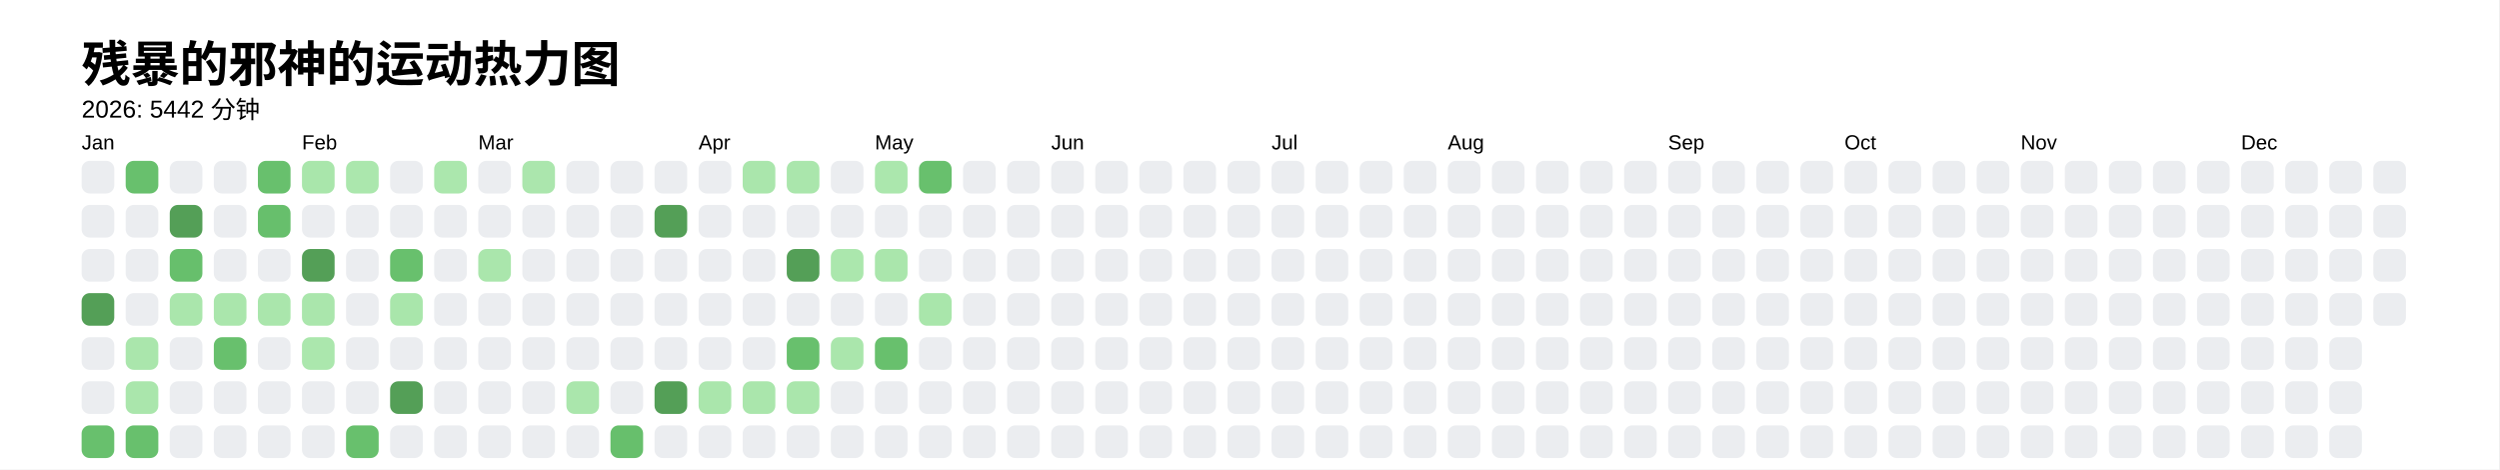
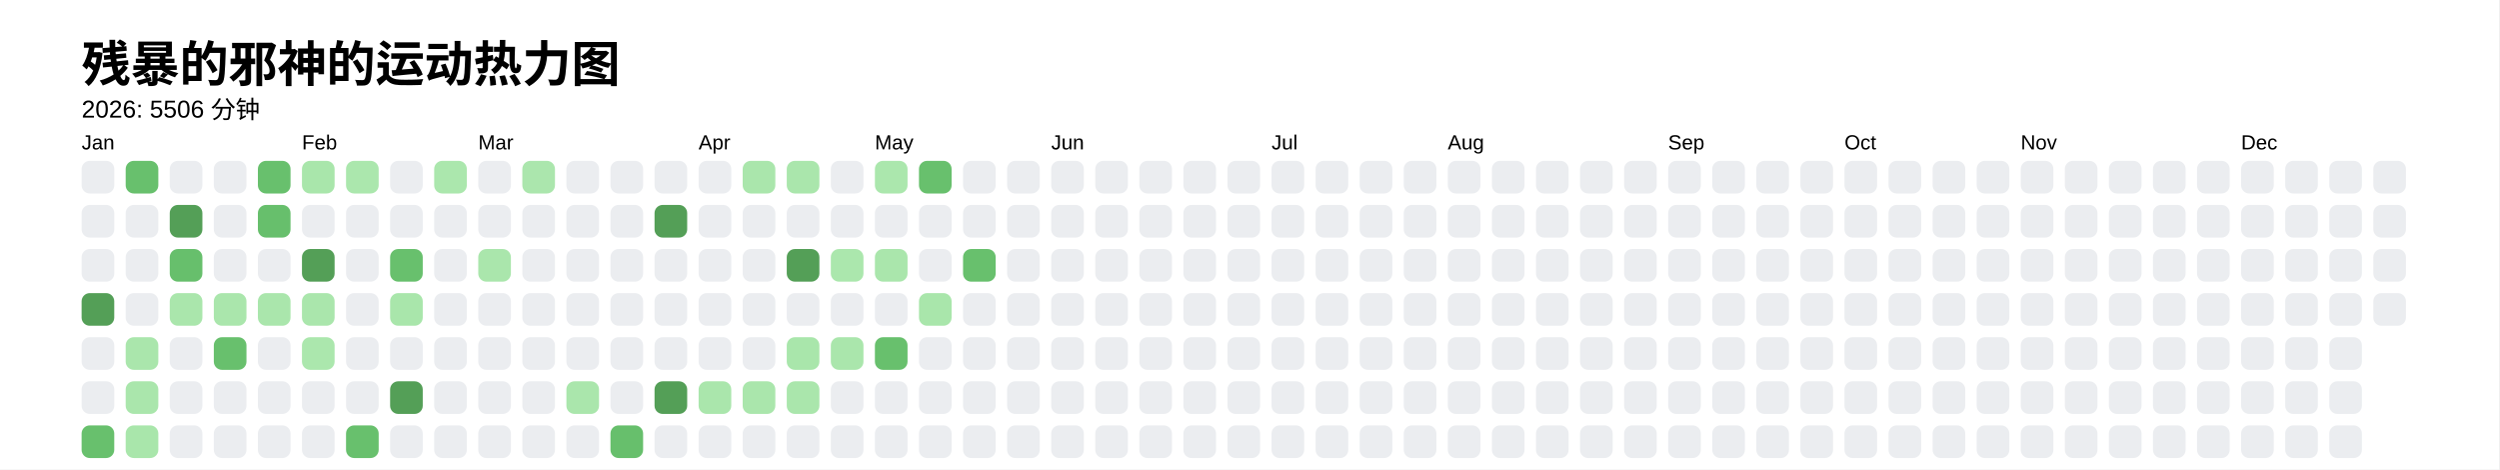
<svg xmlns="http://www.w3.org/2000/svg" baseProfile="full" height="57.5mm" version="1.1" viewBox="0,0,306.2,57.5" width="306.2mm">
  <defs />
  <rect fill="#FFFFFF" height="57.5" width="306.2" x="0" y="0" />
  <text fill="#000000" style="font-size:6px; font-family:Arial; font-weight:bold;" x="10" y="10">残暴的邪神的运动热力图</text>
-   <text fill="#000000" style="font-size:3px; font-family:Arial;" x="10" y="14.4">2026: 5442 分钟</text>
+   <text fill="#000000" style="font-size:3px; font-family:Arial;" x="10" y="14.4">2026: 5506 分钟</text>
  <text fill="#000000" style="font-size:2.5px; font-family:Arial" x="10" y="18.3">Jan</text>
  <rect fill="#EBEDF0" height="4" rx="1" ry="1" width="4" x="10" y="19.7" />
  <rect fill="#EBEDF0" height="4" rx="1" ry="1" width="4" x="10" y="25.1" />
  <rect fill="#EBEDF0" height="4" rx="1" ry="1" width="4" x="10" y="30.5" />
  <rect fill="#549F57" height="4" rx="1" ry="1" width="4" x="10" y="35.9" />
  <rect fill="#EBEDF0" height="4" rx="1" ry="1" width="4" x="10" y="41.3" />
  <rect fill="#EBEDF0" height="4" rx="1" ry="1" width="4" x="10" y="46.7" />
  <rect fill="#68c06d" height="4" rx="1" ry="1" width="4" x="10" y="52.1" />
  <rect fill="#68c06d" height="4" rx="1" ry="1" width="4" x="15.4" y="19.7" />
  <rect fill="#EBEDF0" height="4" rx="1" ry="1" width="4" x="15.4" y="25.1" />
  <rect fill="#EBEDF0" height="4" rx="1" ry="1" width="4" x="15.4" y="30.5" />
  <rect fill="#EBEDF0" height="4" rx="1" ry="1" width="4" x="15.4" y="35.9" />
  <rect fill="#aae6ac" height="4" rx="1" ry="1" width="4" x="15.4" y="41.3" />
  <rect fill="#aae6ac" height="4" rx="1" ry="1" width="4" x="15.4" y="46.7" />
-   <rect fill="#68c06d" height="4" rx="1" ry="1" width="4" x="15.4" y="52.1" />
+   <rect fill="#a9e6ab" height="4" rx="1" ry="1" width="4" x="15.4" y="52.1" />
  <rect fill="#EBEDF0" height="4" rx="1" ry="1" width="4" x="20.8" y="19.7" />
  <rect fill="#549F57" height="4" rx="1" ry="1" width="4" x="20.8" y="25.1" />
  <rect fill="#67bf6c" height="4" rx="1" ry="1" width="4" x="20.8" y="30.5" />
  <rect fill="#aae6ac" height="4" rx="1" ry="1" width="4" x="20.8" y="35.9" />
  <rect fill="#EBEDF0" height="4" rx="1" ry="1" width="4" x="20.8" y="41.3" />
  <rect fill="#EBEDF0" height="4" rx="1" ry="1" width="4" x="20.8" y="46.7" />
  <rect fill="#EBEDF0" height="4" rx="1" ry="1" width="4" x="20.8" y="52.1" />
  <rect fill="#EBEDF0" height="4" rx="1" ry="1" width="4" x="26.2" y="19.7" />
  <rect fill="#EBEDF0" height="4" rx="1" ry="1" width="4" x="26.2" y="25.1" />
  <rect fill="#EBEDF0" height="4" rx="1" ry="1" width="4" x="26.2" y="30.5" />
  <rect fill="#aae6ac" height="4" rx="1" ry="1" width="4" x="26.2" y="35.9" />
  <rect fill="#68c06d" height="4" rx="1" ry="1" width="4" x="26.2" y="41.3" />
  <rect fill="#EBEDF0" height="4" rx="1" ry="1" width="4" x="26.2" y="46.7" />
  <rect fill="#EBEDF0" height="4" rx="1" ry="1" width="4" x="26.2" y="52.1" />
  <rect fill="#68c06d" height="4" rx="1" ry="1" width="4" x="31.6" y="19.7" />
  <rect fill="#67bf6c" height="4" rx="1" ry="1" width="4" x="31.6" y="25.1" />
  <rect fill="#EBEDF0" height="4" rx="1" ry="1" width="4" x="31.6" y="30.5" />
  <rect fill="#aae6ac" height="4" rx="1" ry="1" width="4" x="31.6" y="35.9" />
  <rect fill="#EBEDF0" height="4" rx="1" ry="1" width="4" x="31.6" y="41.3" />
  <rect fill="#EBEDF0" height="4" rx="1" ry="1" width="4" x="31.6" y="46.7" />
  <rect fill="#EBEDF0" height="4" rx="1" ry="1" width="4" x="31.6" y="52.1" />
  <text fill="#000000" style="font-size:2.5px; font-family:Arial" x="37.0" y="18.3">Feb</text>
  <rect fill="#a9e6ab" height="4" rx="1" ry="1" width="4" x="37.0" y="19.7" />
  <rect fill="#EBEDF0" height="4" rx="1" ry="1" width="4" x="37.0" y="25.1" />
  <rect fill="#549F57" height="4" rx="1" ry="1" width="4" x="37.0" y="30.5" />
  <rect fill="#aae6ac" height="4" rx="1" ry="1" width="4" x="37.0" y="35.9" />
  <rect fill="#abe7ad" height="4" rx="1" ry="1" width="4" x="37.0" y="41.3" />
  <rect fill="#EBEDF0" height="4" rx="1" ry="1" width="4" x="37.0" y="46.7" />
  <rect fill="#EBEDF0" height="4" rx="1" ry="1" width="4" x="37.0" y="52.1" />
  <rect fill="#abe7ad" height="4" rx="1" ry="1" width="4" x="42.4" y="19.7" />
  <rect fill="#EBEDF0" height="4" rx="1" ry="1" width="4" x="42.4" y="25.1" />
  <rect fill="#EBEDF0" height="4" rx="1" ry="1" width="4" x="42.4" y="30.5" />
  <rect fill="#EBEDF0" height="4" rx="1" ry="1" width="4" x="42.4" y="35.9" />
  <rect fill="#EBEDF0" height="4" rx="1" ry="1" width="4" x="42.4" y="41.3" />
  <rect fill="#EBEDF0" height="4" rx="1" ry="1" width="4" x="42.4" y="46.7" />
  <rect fill="#68c06d" height="4" rx="1" ry="1" width="4" x="42.4" y="52.1" />
  <rect fill="#EBEDF0" height="4" rx="1" ry="1" width="4" x="47.8" y="19.7" />
  <rect fill="#EBEDF0" height="4" rx="1" ry="1" width="4" x="47.8" y="25.1" />
  <rect fill="#68c06d" height="4" rx="1" ry="1" width="4" x="47.8" y="30.5" />
  <rect fill="#a9e6ab" height="4" rx="1" ry="1" width="4" x="47.8" y="35.9" />
  <rect fill="#EBEDF0" height="4" rx="1" ry="1" width="4" x="47.8" y="41.3" />
  <rect fill="#549F57" height="4" rx="1" ry="1" width="4" x="47.8" y="46.7" />
  <rect fill="#EBEDF0" height="4" rx="1" ry="1" width="4" x="47.8" y="52.1" />
  <rect fill="#abe7ad" height="4" rx="1" ry="1" width="4" x="53.2" y="19.7" />
  <rect fill="#EBEDF0" height="4" rx="1" ry="1" width="4" x="53.2" y="25.1" />
  <rect fill="#EBEDF0" height="4" rx="1" ry="1" width="4" x="53.2" y="30.5" />
  <rect fill="#EBEDF0" height="4" rx="1" ry="1" width="4" x="53.2" y="35.9" />
  <rect fill="#EBEDF0" height="4" rx="1" ry="1" width="4" x="53.2" y="41.3" />
  <rect fill="#EBEDF0" height="4" rx="1" ry="1" width="4" x="53.2" y="46.7" />
  <rect fill="#EBEDF0" height="4" rx="1" ry="1" width="4" x="53.2" y="52.1" />
  <text fill="#000000" style="font-size:2.5px; font-family:Arial" x="58.6" y="18.3">Mar</text>
  <rect fill="#EBEDF0" height="4" rx="1" ry="1" width="4" x="58.6" y="19.7" />
  <rect fill="#EBEDF0" height="4" rx="1" ry="1" width="4" x="58.6" y="25.1" />
  <rect fill="#aae6ac" height="4" rx="1" ry="1" width="4" x="58.6" y="30.5" />
  <rect fill="#EBEDF0" height="4" rx="1" ry="1" width="4" x="58.6" y="35.9" />
  <rect fill="#EBEDF0" height="4" rx="1" ry="1" width="4" x="58.6" y="41.3" />
  <rect fill="#EBEDF0" height="4" rx="1" ry="1" width="4" x="58.6" y="46.7" />
  <rect fill="#EBEDF0" height="4" rx="1" ry="1" width="4" x="58.6" y="52.1" />
  <rect fill="#abe6ad" height="4" rx="1" ry="1" width="4" x="64" y="19.7" />
  <rect fill="#EBEDF0" height="4" rx="1" ry="1" width="4" x="64" y="25.1" />
  <rect fill="#EBEDF0" height="4" rx="1" ry="1" width="4" x="64" y="30.5" />
  <rect fill="#EBEDF0" height="4" rx="1" ry="1" width="4" x="64" y="35.9" />
  <rect fill="#EBEDF0" height="4" rx="1" ry="1" width="4" x="64" y="41.3" />
  <rect fill="#EBEDF0" height="4" rx="1" ry="1" width="4" x="64" y="46.7" />
  <rect fill="#EBEDF0" height="4" rx="1" ry="1" width="4" x="64" y="52.1" />
  <rect fill="#EBEDF0" height="4" rx="1" ry="1" width="4" x="69.4" y="19.7" />
  <rect fill="#EBEDF0" height="4" rx="1" ry="1" width="4" x="69.4" y="25.1" />
  <rect fill="#EBEDF0" height="4" rx="1" ry="1" width="4" x="69.4" y="30.5" />
  <rect fill="#EBEDF0" height="4" rx="1" ry="1" width="4" x="69.4" y="35.9" />
  <rect fill="#EBEDF0" height="4" rx="1" ry="1" width="4" x="69.4" y="41.3" />
  <rect fill="#aae6ac" height="4" rx="1" ry="1" width="4" x="69.4" y="46.7" />
  <rect fill="#EBEDF0" height="4" rx="1" ry="1" width="4" x="69.4" y="52.1" />
  <rect fill="#EBEDF0" height="4" rx="1" ry="1" width="4" x="74.8" y="19.7" />
  <rect fill="#EBEDF0" height="4" rx="1" ry="1" width="4" x="74.8" y="25.1" />
  <rect fill="#EBEDF0" height="4" rx="1" ry="1" width="4" x="74.8" y="30.5" />
  <rect fill="#EBEDF0" height="4" rx="1" ry="1" width="4" x="74.8" y="35.9" />
  <rect fill="#EBEDF0" height="4" rx="1" ry="1" width="4" x="74.8" y="41.3" />
  <rect fill="#EBEDF0" height="4" rx="1" ry="1" width="4" x="74.8" y="46.7" />
  <rect fill="#67bf6c" height="4" rx="1" ry="1" width="4" x="74.8" y="52.1" />
  <rect fill="#EBEDF0" height="4" rx="1" ry="1" width="4" x="80.2" y="19.7" />
  <rect fill="#549F57" height="4" rx="1" ry="1" width="4" x="80.2" y="25.1" />
  <rect fill="#EBEDF0" height="4" rx="1" ry="1" width="4" x="80.2" y="30.5" />
  <rect fill="#EBEDF0" height="4" rx="1" ry="1" width="4" x="80.2" y="35.9" />
  <rect fill="#EBEDF0" height="4" rx="1" ry="1" width="4" x="80.2" y="41.3" />
  <rect fill="#549F57" height="4" rx="1" ry="1" width="4" x="80.2" y="46.7" />
  <rect fill="#EBEDF0" height="4" rx="1" ry="1" width="4" x="80.2" y="52.1" />
  <text fill="#000000" style="font-size:2.5px; font-family:Arial" x="85.6" y="18.3">Apr</text>
  <rect fill="#EBEDF0" height="4" rx="1" ry="1" width="4" x="85.6" y="19.7" />
  <rect fill="#EBEDF0" height="4" rx="1" ry="1" width="4" x="85.6" y="25.1" />
  <rect fill="#EBEDF0" height="4" rx="1" ry="1" width="4" x="85.6" y="30.5" />
  <rect fill="#EBEDF0" height="4" rx="1" ry="1" width="4" x="85.6" y="35.9" />
  <rect fill="#EBEDF0" height="4" rx="1" ry="1" width="4" x="85.6" y="41.3" />
  <rect fill="#aae6ac" height="4" rx="1" ry="1" width="4" x="85.6" y="46.7" />
  <rect fill="#EBEDF0" height="4" rx="1" ry="1" width="4" x="85.6" y="52.1" />
  <rect fill="#aae6ac" height="4" rx="1" ry="1" width="4" x="91" y="19.7" />
  <rect fill="#EBEDF0" height="4" rx="1" ry="1" width="4" x="91" y="25.1" />
  <rect fill="#EBEDF0" height="4" rx="1" ry="1" width="4" x="91" y="30.5" />
  <rect fill="#EBEDF0" height="4" rx="1" ry="1" width="4" x="91" y="35.9" />
  <rect fill="#EBEDF0" height="4" rx="1" ry="1" width="4" x="91" y="41.3" />
  <rect fill="#aae6ac" height="4" rx="1" ry="1" width="4" x="91" y="46.7" />
  <rect fill="#EBEDF0" height="4" rx="1" ry="1" width="4" x="91" y="52.1" />
  <rect fill="#aae6ac" height="4" rx="1" ry="1" width="4" x="96.4" y="19.7" />
  <rect fill="#EBEDF0" height="4" rx="1" ry="1" width="4" x="96.4" y="25.1" />
  <rect fill="#549F57" height="4" rx="1" ry="1" width="4" x="96.4" y="30.5" />
  <rect fill="#EBEDF0" height="4" rx="1" ry="1" width="4" x="96.4" y="35.9" />
-   <rect fill="#68c06d" height="4" rx="1" ry="1" width="4" x="96.4" y="41.3" />
+   <rect fill="#a9e6ab" height="4" rx="1" ry="1" width="4" x="96.4" y="41.3" />
  <rect fill="#aae6ac" height="4" rx="1" ry="1" width="4" x="96.4" y="46.7" />
  <rect fill="#EBEDF0" height="4" rx="1" ry="1" width="4" x="96.4" y="52.1" />
  <rect fill="#EBEDF0" height="4" rx="1" ry="1" width="4" x="101.8" y="19.7" />
  <rect fill="#EBEDF0" height="4" rx="1" ry="1" width="4" x="101.8" y="25.1" />
  <rect fill="#abe7ad" height="4" rx="1" ry="1" width="4" x="101.8" y="30.5" />
  <rect fill="#EBEDF0" height="4" rx="1" ry="1" width="4" x="101.8" y="35.9" />
  <rect fill="#aae6ac" height="4" rx="1" ry="1" width="4" x="101.8" y="41.3" />
  <rect fill="#EBEDF0" height="4" rx="1" ry="1" width="4" x="101.8" y="46.7" />
  <rect fill="#EBEDF0" height="4" rx="1" ry="1" width="4" x="101.8" y="52.1" />
  <text fill="#000000" style="font-size:2.5px; font-family:Arial" x="107.2" y="18.3">May</text>
  <rect fill="#abe7ad" height="4" rx="1" ry="1" width="4" x="107.2" y="19.7" />
  <rect fill="#EBEDF0" height="4" rx="1" ry="1" width="4" x="107.2" y="25.1" />
  <rect fill="#aae6ac" height="4" rx="1" ry="1" width="4" x="107.2" y="30.5" />
  <rect fill="#EBEDF0" height="4" rx="1" ry="1" width="4" x="107.2" y="35.9" />
  <rect fill="#68c06d" height="4" rx="1" ry="1" width="4" x="107.2" y="41.3" />
  <rect fill="#EBEDF0" height="4" rx="1" ry="1" width="4" x="107.2" y="46.7" />
  <rect fill="#EBEDF0" height="4" rx="1" ry="1" width="4" x="107.2" y="52.1" />
  <rect fill="#68c06d" height="4" rx="1" ry="1" width="4" x="112.6" y="19.7" />
  <rect fill="#EBEDF0" height="4" rx="1" ry="1" width="4" x="112.6" y="25.1" />
  <rect fill="#EBEDF0" height="4" rx="1" ry="1" width="4" x="112.6" y="30.5" />
  <rect fill="#a9e6ab" height="4" rx="1" ry="1" width="4" x="112.6" y="35.9" />
  <rect fill="#EBEDF0" height="4" rx="1" ry="1" width="4" x="112.6" y="41.3" />
  <rect fill="#EBEDF0" height="4" rx="1" ry="1" width="4" x="112.6" y="46.7" />
  <rect fill="#EBEDF0" height="4" rx="1" ry="1" width="4" x="112.6" y="52.1" />
  <rect fill="#EBEDF0" height="4" rx="1" ry="1" width="4" x="118" y="19.7" />
  <rect fill="#EBEDF0" height="4" rx="1" ry="1" width="4" x="118" y="25.1" />
-   <rect fill="#EBEDF0" height="4" rx="1" ry="1" width="4" x="118" y="30.5" />
+   <rect fill="#68c06d" height="4" rx="1" ry="1" width="4" x="118" y="30.5" />
  <rect fill="#EBEDF0" height="4" rx="1" ry="1" width="4" x="118" y="35.9" />
  <rect fill="#EBEDF0" height="4" rx="1" ry="1" width="4" x="118" y="41.3" />
  <rect fill="#EBEDF0" height="4" rx="1" ry="1" width="4" x="118" y="46.7" />
  <rect fill="#EBEDF0" height="4" rx="1" ry="1" width="4" x="118" y="52.1" />
  <rect fill="#EBEDF0" height="4" rx="1" ry="1" width="4" x="123.4" y="19.7" />
  <rect fill="#EBEDF0" height="4" rx="1" ry="1" width="4" x="123.4" y="25.1" />
  <rect fill="#EBEDF0" height="4" rx="1" ry="1" width="4" x="123.4" y="30.5" />
  <rect fill="#EBEDF0" height="4" rx="1" ry="1" width="4" x="123.4" y="35.9" />
  <rect fill="#EBEDF0" height="4" rx="1" ry="1" width="4" x="123.4" y="41.3" />
  <rect fill="#EBEDF0" height="4" rx="1" ry="1" width="4" x="123.4" y="46.7" />
  <rect fill="#EBEDF0" height="4" rx="1" ry="1" width="4" x="123.4" y="52.1" />
  <text fill="#000000" style="font-size:2.5px; font-family:Arial" x="128.8" y="18.3">Jun</text>
  <rect fill="#EBEDF0" height="4" rx="1" ry="1" width="4" x="128.8" y="19.7" />
  <rect fill="#EBEDF0" height="4" rx="1" ry="1" width="4" x="128.8" y="25.1" />
  <rect fill="#EBEDF0" height="4" rx="1" ry="1" width="4" x="128.8" y="30.5" />
  <rect fill="#EBEDF0" height="4" rx="1" ry="1" width="4" x="128.8" y="35.9" />
  <rect fill="#EBEDF0" height="4" rx="1" ry="1" width="4" x="128.8" y="41.3" />
  <rect fill="#EBEDF0" height="4" rx="1" ry="1" width="4" x="128.8" y="46.7" />
  <rect fill="#EBEDF0" height="4" rx="1" ry="1" width="4" x="128.8" y="52.1" />
  <rect fill="#EBEDF0" height="4" rx="1" ry="1" width="4" x="134.2" y="19.7" />
  <rect fill="#EBEDF0" height="4" rx="1" ry="1" width="4" x="134.2" y="25.1" />
  <rect fill="#EBEDF0" height="4" rx="1" ry="1" width="4" x="134.2" y="30.5" />
  <rect fill="#EBEDF0" height="4" rx="1" ry="1" width="4" x="134.2" y="35.9" />
  <rect fill="#EBEDF0" height="4" rx="1" ry="1" width="4" x="134.2" y="41.3" />
  <rect fill="#EBEDF0" height="4" rx="1" ry="1" width="4" x="134.2" y="46.7" />
  <rect fill="#EBEDF0" height="4" rx="1" ry="1" width="4" x="134.2" y="52.1" />
  <rect fill="#EBEDF0" height="4" rx="1" ry="1" width="4" x="139.6" y="19.7" />
  <rect fill="#EBEDF0" height="4" rx="1" ry="1" width="4" x="139.6" y="25.1" />
  <rect fill="#EBEDF0" height="4" rx="1" ry="1" width="4" x="139.6" y="30.5" />
  <rect fill="#EBEDF0" height="4" rx="1" ry="1" width="4" x="139.6" y="35.9" />
  <rect fill="#EBEDF0" height="4" rx="1" ry="1" width="4" x="139.6" y="41.3" />
  <rect fill="#EBEDF0" height="4" rx="1" ry="1" width="4" x="139.6" y="46.7" />
  <rect fill="#EBEDF0" height="4" rx="1" ry="1" width="4" x="139.6" y="52.1" />
  <rect fill="#EBEDF0" height="4" rx="1" ry="1" width="4" x="145" y="19.7" />
  <rect fill="#EBEDF0" height="4" rx="1" ry="1" width="4" x="145" y="25.1" />
  <rect fill="#EBEDF0" height="4" rx="1" ry="1" width="4" x="145" y="30.5" />
  <rect fill="#EBEDF0" height="4" rx="1" ry="1" width="4" x="145" y="35.9" />
  <rect fill="#EBEDF0" height="4" rx="1" ry="1" width="4" x="145" y="41.3" />
  <rect fill="#EBEDF0" height="4" rx="1" ry="1" width="4" x="145" y="46.7" />
  <rect fill="#EBEDF0" height="4" rx="1" ry="1" width="4" x="145" y="52.1" />
  <rect fill="#EBEDF0" height="4" rx="1" ry="1" width="4" x="150.4" y="19.7" />
  <rect fill="#EBEDF0" height="4" rx="1" ry="1" width="4" x="150.4" y="25.1" />
  <rect fill="#EBEDF0" height="4" rx="1" ry="1" width="4" x="150.4" y="30.5" />
  <rect fill="#EBEDF0" height="4" rx="1" ry="1" width="4" x="150.4" y="35.9" />
  <rect fill="#EBEDF0" height="4" rx="1" ry="1" width="4" x="150.4" y="41.3" />
  <rect fill="#EBEDF0" height="4" rx="1" ry="1" width="4" x="150.4" y="46.7" />
  <rect fill="#EBEDF0" height="4" rx="1" ry="1" width="4" x="150.4" y="52.1" />
  <text fill="#000000" style="font-size:2.5px; font-family:Arial" x="155.8" y="18.3">Jul</text>
  <rect fill="#EBEDF0" height="4" rx="1" ry="1" width="4" x="155.8" y="19.7" />
  <rect fill="#EBEDF0" height="4" rx="1" ry="1" width="4" x="155.8" y="25.1" />
  <rect fill="#EBEDF0" height="4" rx="1" ry="1" width="4" x="155.8" y="30.5" />
  <rect fill="#EBEDF0" height="4" rx="1" ry="1" width="4" x="155.8" y="35.9" />
  <rect fill="#EBEDF0" height="4" rx="1" ry="1" width="4" x="155.8" y="41.3" />
  <rect fill="#EBEDF0" height="4" rx="1" ry="1" width="4" x="155.8" y="46.7" />
  <rect fill="#EBEDF0" height="4" rx="1" ry="1" width="4" x="155.8" y="52.1" />
  <rect fill="#EBEDF0" height="4" rx="1" ry="1" width="4" x="161.2" y="19.7" />
  <rect fill="#EBEDF0" height="4" rx="1" ry="1" width="4" x="161.2" y="25.1" />
  <rect fill="#EBEDF0" height="4" rx="1" ry="1" width="4" x="161.2" y="30.5" />
  <rect fill="#EBEDF0" height="4" rx="1" ry="1" width="4" x="161.2" y="35.9" />
  <rect fill="#EBEDF0" height="4" rx="1" ry="1" width="4" x="161.2" y="41.3" />
  <rect fill="#EBEDF0" height="4" rx="1" ry="1" width="4" x="161.2" y="46.7" />
  <rect fill="#EBEDF0" height="4" rx="1" ry="1" width="4" x="161.2" y="52.1" />
  <rect fill="#EBEDF0" height="4" rx="1" ry="1" width="4" x="166.6" y="19.7" />
  <rect fill="#EBEDF0" height="4" rx="1" ry="1" width="4" x="166.6" y="25.1" />
  <rect fill="#EBEDF0" height="4" rx="1" ry="1" width="4" x="166.6" y="30.5" />
  <rect fill="#EBEDF0" height="4" rx="1" ry="1" width="4" x="166.6" y="35.9" />
  <rect fill="#EBEDF0" height="4" rx="1" ry="1" width="4" x="166.6" y="41.3" />
  <rect fill="#EBEDF0" height="4" rx="1" ry="1" width="4" x="166.6" y="46.7" />
  <rect fill="#EBEDF0" height="4" rx="1" ry="1" width="4" x="166.6" y="52.1" />
  <rect fill="#EBEDF0" height="4" rx="1" ry="1" width="4" x="172" y="19.7" />
  <rect fill="#EBEDF0" height="4" rx="1" ry="1" width="4" x="172" y="25.1" />
  <rect fill="#EBEDF0" height="4" rx="1" ry="1" width="4" x="172" y="30.5" />
  <rect fill="#EBEDF0" height="4" rx="1" ry="1" width="4" x="172" y="35.9" />
  <rect fill="#EBEDF0" height="4" rx="1" ry="1" width="4" x="172" y="41.3" />
  <rect fill="#EBEDF0" height="4" rx="1" ry="1" width="4" x="172" y="46.7" />
  <rect fill="#EBEDF0" height="4" rx="1" ry="1" width="4" x="172" y="52.1" />
  <text fill="#000000" style="font-size:2.5px; font-family:Arial" x="177.4" y="18.3">Aug</text>
  <rect fill="#EBEDF0" height="4" rx="1" ry="1" width="4" x="177.4" y="19.7" />
  <rect fill="#EBEDF0" height="4" rx="1" ry="1" width="4" x="177.4" y="25.1" />
  <rect fill="#EBEDF0" height="4" rx="1" ry="1" width="4" x="177.4" y="30.5" />
  <rect fill="#EBEDF0" height="4" rx="1" ry="1" width="4" x="177.4" y="35.9" />
  <rect fill="#EBEDF0" height="4" rx="1" ry="1" width="4" x="177.4" y="41.3" />
  <rect fill="#EBEDF0" height="4" rx="1" ry="1" width="4" x="177.4" y="46.7" />
  <rect fill="#EBEDF0" height="4" rx="1" ry="1" width="4" x="177.4" y="52.1" />
  <rect fill="#EBEDF0" height="4" rx="1" ry="1" width="4" x="182.8" y="19.7" />
  <rect fill="#EBEDF0" height="4" rx="1" ry="1" width="4" x="182.8" y="25.1" />
  <rect fill="#EBEDF0" height="4" rx="1" ry="1" width="4" x="182.8" y="30.5" />
  <rect fill="#EBEDF0" height="4" rx="1" ry="1" width="4" x="182.8" y="35.9" />
  <rect fill="#EBEDF0" height="4" rx="1" ry="1" width="4" x="182.8" y="41.3" />
  <rect fill="#EBEDF0" height="4" rx="1" ry="1" width="4" x="182.8" y="46.7" />
  <rect fill="#EBEDF0" height="4" rx="1" ry="1" width="4" x="182.8" y="52.1" />
  <rect fill="#EBEDF0" height="4" rx="1" ry="1" width="4" x="188.2" y="19.7" />
  <rect fill="#EBEDF0" height="4" rx="1" ry="1" width="4" x="188.2" y="25.1" />
  <rect fill="#EBEDF0" height="4" rx="1" ry="1" width="4" x="188.2" y="30.5" />
  <rect fill="#EBEDF0" height="4" rx="1" ry="1" width="4" x="188.2" y="35.9" />
  <rect fill="#EBEDF0" height="4" rx="1" ry="1" width="4" x="188.2" y="41.3" />
  <rect fill="#EBEDF0" height="4" rx="1" ry="1" width="4" x="188.2" y="46.7" />
  <rect fill="#EBEDF0" height="4" rx="1" ry="1" width="4" x="188.2" y="52.1" />
  <rect fill="#EBEDF0" height="4" rx="1" ry="1" width="4" x="193.6" y="19.7" />
  <rect fill="#EBEDF0" height="4" rx="1" ry="1" width="4" x="193.6" y="25.1" />
  <rect fill="#EBEDF0" height="4" rx="1" ry="1" width="4" x="193.6" y="30.5" />
  <rect fill="#EBEDF0" height="4" rx="1" ry="1" width="4" x="193.6" y="35.9" />
  <rect fill="#EBEDF0" height="4" rx="1" ry="1" width="4" x="193.6" y="41.3" />
  <rect fill="#EBEDF0" height="4" rx="1" ry="1" width="4" x="193.6" y="46.7" />
  <rect fill="#EBEDF0" height="4" rx="1" ry="1" width="4" x="193.6" y="52.1" />
  <rect fill="#EBEDF0" height="4" rx="1" ry="1" width="4" x="199" y="19.7" />
  <rect fill="#EBEDF0" height="4" rx="1" ry="1" width="4" x="199" y="25.1" />
  <rect fill="#EBEDF0" height="4" rx="1" ry="1" width="4" x="199" y="30.5" />
  <rect fill="#EBEDF0" height="4" rx="1" ry="1" width="4" x="199" y="35.9" />
  <rect fill="#EBEDF0" height="4" rx="1" ry="1" width="4" x="199" y="41.3" />
  <rect fill="#EBEDF0" height="4" rx="1" ry="1" width="4" x="199" y="46.7" />
  <rect fill="#EBEDF0" height="4" rx="1" ry="1" width="4" x="199" y="52.1" />
  <text fill="#000000" style="font-size:2.5px; font-family:Arial" x="204.4" y="18.3">Sep</text>
  <rect fill="#EBEDF0" height="4" rx="1" ry="1" width="4" x="204.4" y="19.7" />
  <rect fill="#EBEDF0" height="4" rx="1" ry="1" width="4" x="204.4" y="25.1" />
  <rect fill="#EBEDF0" height="4" rx="1" ry="1" width="4" x="204.4" y="30.5" />
  <rect fill="#EBEDF0" height="4" rx="1" ry="1" width="4" x="204.4" y="35.9" />
  <rect fill="#EBEDF0" height="4" rx="1" ry="1" width="4" x="204.4" y="41.3" />
  <rect fill="#EBEDF0" height="4" rx="1" ry="1" width="4" x="204.4" y="46.7" />
  <rect fill="#EBEDF0" height="4" rx="1" ry="1" width="4" x="204.4" y="52.1" />
  <rect fill="#EBEDF0" height="4" rx="1" ry="1" width="4" x="209.8" y="19.7" />
  <rect fill="#EBEDF0" height="4" rx="1" ry="1" width="4" x="209.8" y="25.1" />
  <rect fill="#EBEDF0" height="4" rx="1" ry="1" width="4" x="209.8" y="30.5" />
  <rect fill="#EBEDF0" height="4" rx="1" ry="1" width="4" x="209.8" y="35.9" />
  <rect fill="#EBEDF0" height="4" rx="1" ry="1" width="4" x="209.8" y="41.3" />
  <rect fill="#EBEDF0" height="4" rx="1" ry="1" width="4" x="209.8" y="46.7" />
  <rect fill="#EBEDF0" height="4" rx="1" ry="1" width="4" x="209.8" y="52.1" />
  <rect fill="#EBEDF0" height="4" rx="1" ry="1" width="4" x="215.2" y="19.7" />
  <rect fill="#EBEDF0" height="4" rx="1" ry="1" width="4" x="215.2" y="25.1" />
  <rect fill="#EBEDF0" height="4" rx="1" ry="1" width="4" x="215.2" y="30.5" />
  <rect fill="#EBEDF0" height="4" rx="1" ry="1" width="4" x="215.2" y="35.9" />
  <rect fill="#EBEDF0" height="4" rx="1" ry="1" width="4" x="215.2" y="41.3" />
  <rect fill="#EBEDF0" height="4" rx="1" ry="1" width="4" x="215.2" y="46.7" />
  <rect fill="#EBEDF0" height="4" rx="1" ry="1" width="4" x="215.2" y="52.1" />
  <rect fill="#EBEDF0" height="4" rx="1" ry="1" width="4" x="220.6" y="19.7" />
  <rect fill="#EBEDF0" height="4" rx="1" ry="1" width="4" x="220.6" y="25.1" />
  <rect fill="#EBEDF0" height="4" rx="1" ry="1" width="4" x="220.6" y="30.5" />
  <rect fill="#EBEDF0" height="4" rx="1" ry="1" width="4" x="220.6" y="35.9" />
  <rect fill="#EBEDF0" height="4" rx="1" ry="1" width="4" x="220.6" y="41.3" />
  <rect fill="#EBEDF0" height="4" rx="1" ry="1" width="4" x="220.6" y="46.7" />
  <rect fill="#EBEDF0" height="4" rx="1" ry="1" width="4" x="220.6" y="52.1" />
  <text fill="#000000" style="font-size:2.5px; font-family:Arial" x="226" y="18.3">Oct</text>
  <rect fill="#EBEDF0" height="4" rx="1" ry="1" width="4" x="226" y="19.7" />
  <rect fill="#EBEDF0" height="4" rx="1" ry="1" width="4" x="226" y="25.1" />
  <rect fill="#EBEDF0" height="4" rx="1" ry="1" width="4" x="226" y="30.5" />
  <rect fill="#EBEDF0" height="4" rx="1" ry="1" width="4" x="226" y="35.9" />
  <rect fill="#EBEDF0" height="4" rx="1" ry="1" width="4" x="226" y="41.3" />
  <rect fill="#EBEDF0" height="4" rx="1" ry="1" width="4" x="226" y="46.7" />
  <rect fill="#EBEDF0" height="4" rx="1" ry="1" width="4" x="226" y="52.1" />
  <rect fill="#EBEDF0" height="4" rx="1" ry="1" width="4" x="231.4" y="19.7" />
  <rect fill="#EBEDF0" height="4" rx="1" ry="1" width="4" x="231.4" y="25.1" />
  <rect fill="#EBEDF0" height="4" rx="1" ry="1" width="4" x="231.4" y="30.5" />
  <rect fill="#EBEDF0" height="4" rx="1" ry="1" width="4" x="231.4" y="35.9" />
  <rect fill="#EBEDF0" height="4" rx="1" ry="1" width="4" x="231.4" y="41.3" />
  <rect fill="#EBEDF0" height="4" rx="1" ry="1" width="4" x="231.4" y="46.7" />
  <rect fill="#EBEDF0" height="4" rx="1" ry="1" width="4" x="231.4" y="52.1" />
  <rect fill="#EBEDF0" height="4" rx="1" ry="1" width="4" x="236.8" y="19.7" />
  <rect fill="#EBEDF0" height="4" rx="1" ry="1" width="4" x="236.8" y="25.1" />
  <rect fill="#EBEDF0" height="4" rx="1" ry="1" width="4" x="236.8" y="30.5" />
  <rect fill="#EBEDF0" height="4" rx="1" ry="1" width="4" x="236.8" y="35.9" />
  <rect fill="#EBEDF0" height="4" rx="1" ry="1" width="4" x="236.8" y="41.3" />
  <rect fill="#EBEDF0" height="4" rx="1" ry="1" width="4" x="236.8" y="46.7" />
  <rect fill="#EBEDF0" height="4" rx="1" ry="1" width="4" x="236.8" y="52.1" />
  <rect fill="#EBEDF0" height="4" rx="1" ry="1" width="4" x="242.2" y="19.7" />
  <rect fill="#EBEDF0" height="4" rx="1" ry="1" width="4" x="242.2" y="25.1" />
  <rect fill="#EBEDF0" height="4" rx="1" ry="1" width="4" x="242.2" y="30.5" />
  <rect fill="#EBEDF0" height="4" rx="1" ry="1" width="4" x="242.2" y="35.9" />
  <rect fill="#EBEDF0" height="4" rx="1" ry="1" width="4" x="242.2" y="41.3" />
  <rect fill="#EBEDF0" height="4" rx="1" ry="1" width="4" x="242.2" y="46.7" />
  <rect fill="#EBEDF0" height="4" rx="1" ry="1" width="4" x="242.2" y="52.1" />
  <text fill="#000000" style="font-size:2.5px; font-family:Arial" x="247.6" y="18.3">Nov</text>
  <rect fill="#EBEDF0" height="4" rx="1" ry="1" width="4" x="247.6" y="19.7" />
  <rect fill="#EBEDF0" height="4" rx="1" ry="1" width="4" x="247.6" y="25.1" />
  <rect fill="#EBEDF0" height="4" rx="1" ry="1" width="4" x="247.6" y="30.5" />
  <rect fill="#EBEDF0" height="4" rx="1" ry="1" width="4" x="247.6" y="35.9" />
  <rect fill="#EBEDF0" height="4" rx="1" ry="1" width="4" x="247.6" y="41.3" />
  <rect fill="#EBEDF0" height="4" rx="1" ry="1" width="4" x="247.6" y="46.7" />
  <rect fill="#EBEDF0" height="4" rx="1" ry="1" width="4" x="247.6" y="52.1" />
  <rect fill="#EBEDF0" height="4" rx="1" ry="1" width="4" x="253" y="19.7" />
  <rect fill="#EBEDF0" height="4" rx="1" ry="1" width="4" x="253" y="25.1" />
  <rect fill="#EBEDF0" height="4" rx="1" ry="1" width="4" x="253" y="30.5" />
  <rect fill="#EBEDF0" height="4" rx="1" ry="1" width="4" x="253" y="35.9" />
  <rect fill="#EBEDF0" height="4" rx="1" ry="1" width="4" x="253" y="41.3" />
  <rect fill="#EBEDF0" height="4" rx="1" ry="1" width="4" x="253" y="46.7" />
  <rect fill="#EBEDF0" height="4" rx="1" ry="1" width="4" x="253" y="52.1" />
  <rect fill="#EBEDF0" height="4" rx="1" ry="1" width="4" x="258.4" y="19.7" />
  <rect fill="#EBEDF0" height="4" rx="1" ry="1" width="4" x="258.4" y="25.1" />
  <rect fill="#EBEDF0" height="4" rx="1" ry="1" width="4" x="258.4" y="30.5" />
  <rect fill="#EBEDF0" height="4" rx="1" ry="1" width="4" x="258.4" y="35.9" />
  <rect fill="#EBEDF0" height="4" rx="1" ry="1" width="4" x="258.4" y="41.3" />
  <rect fill="#EBEDF0" height="4" rx="1" ry="1" width="4" x="258.4" y="46.7" />
  <rect fill="#EBEDF0" height="4" rx="1" ry="1" width="4" x="258.4" y="52.1" />
  <rect fill="#EBEDF0" height="4" rx="1" ry="1" width="4" x="263.8" y="19.7" />
  <rect fill="#EBEDF0" height="4" rx="1" ry="1" width="4" x="263.8" y="25.1" />
  <rect fill="#EBEDF0" height="4" rx="1" ry="1" width="4" x="263.8" y="30.5" />
  <rect fill="#EBEDF0" height="4" rx="1" ry="1" width="4" x="263.8" y="35.9" />
  <rect fill="#EBEDF0" height="4" rx="1" ry="1" width="4" x="263.8" y="41.3" />
  <rect fill="#EBEDF0" height="4" rx="1" ry="1" width="4" x="263.8" y="46.7" />
  <rect fill="#EBEDF0" height="4" rx="1" ry="1" width="4" x="263.8" y="52.1" />
  <rect fill="#EBEDF0" height="4" rx="1" ry="1" width="4" x="269.2" y="19.7" />
  <rect fill="#EBEDF0" height="4" rx="1" ry="1" width="4" x="269.2" y="25.1" />
  <rect fill="#EBEDF0" height="4" rx="1" ry="1" width="4" x="269.2" y="30.5" />
  <rect fill="#EBEDF0" height="4" rx="1" ry="1" width="4" x="269.2" y="35.9" />
  <rect fill="#EBEDF0" height="4" rx="1" ry="1" width="4" x="269.2" y="41.3" />
  <rect fill="#EBEDF0" height="4" rx="1" ry="1" width="4" x="269.2" y="46.7" />
  <rect fill="#EBEDF0" height="4" rx="1" ry="1" width="4" x="269.2" y="52.1" />
  <text fill="#000000" style="font-size:2.5px; font-family:Arial" x="274.6" y="18.3">Dec</text>
  <rect fill="#EBEDF0" height="4" rx="1" ry="1" width="4" x="274.6" y="19.7" />
  <rect fill="#EBEDF0" height="4" rx="1" ry="1" width="4" x="274.6" y="25.1" />
  <rect fill="#EBEDF0" height="4" rx="1" ry="1" width="4" x="274.6" y="30.5" />
  <rect fill="#EBEDF0" height="4" rx="1" ry="1" width="4" x="274.6" y="35.9" />
  <rect fill="#EBEDF0" height="4" rx="1" ry="1" width="4" x="274.6" y="41.3" />
  <rect fill="#EBEDF0" height="4" rx="1" ry="1" width="4" x="274.6" y="46.7" />
  <rect fill="#EBEDF0" height="4" rx="1" ry="1" width="4" x="274.6" y="52.1" />
  <rect fill="#EBEDF0" height="4" rx="1" ry="1" width="4" x="280" y="19.7" />
  <rect fill="#EBEDF0" height="4" rx="1" ry="1" width="4" x="280" y="25.1" />
  <rect fill="#EBEDF0" height="4" rx="1" ry="1" width="4" x="280" y="30.5" />
  <rect fill="#EBEDF0" height="4" rx="1" ry="1" width="4" x="280" y="35.9" />
  <rect fill="#EBEDF0" height="4" rx="1" ry="1" width="4" x="280" y="41.3" />
  <rect fill="#EBEDF0" height="4" rx="1" ry="1" width="4" x="280" y="46.7" />
  <rect fill="#EBEDF0" height="4" rx="1" ry="1" width="4" x="280" y="52.1" />
  <rect fill="#EBEDF0" height="4" rx="1" ry="1" width="4" x="285.4" y="19.7" />
  <rect fill="#EBEDF0" height="4" rx="1" ry="1" width="4" x="285.4" y="25.1" />
  <rect fill="#EBEDF0" height="4" rx="1" ry="1" width="4" x="285.4" y="30.5" />
  <rect fill="#EBEDF0" height="4" rx="1" ry="1" width="4" x="285.4" y="35.9" />
  <rect fill="#EBEDF0" height="4" rx="1" ry="1" width="4" x="285.4" y="41.3" />
  <rect fill="#EBEDF0" height="4" rx="1" ry="1" width="4" x="285.4" y="46.7" />
  <rect fill="#EBEDF0" height="4" rx="1" ry="1" width="4" x="285.4" y="52.1" />
  <rect fill="#EBEDF0" height="4" rx="1" ry="1" width="4" x="290.8" y="19.7" />
  <rect fill="#EBEDF0" height="4" rx="1" ry="1" width="4" x="290.8" y="25.1" />
  <rect fill="#EBEDF0" height="4" rx="1" ry="1" width="4" x="290.8" y="30.5" />
  <rect fill="#EBEDF0" height="4" rx="1" ry="1" width="4" x="290.8" y="35.9" />
</svg>
